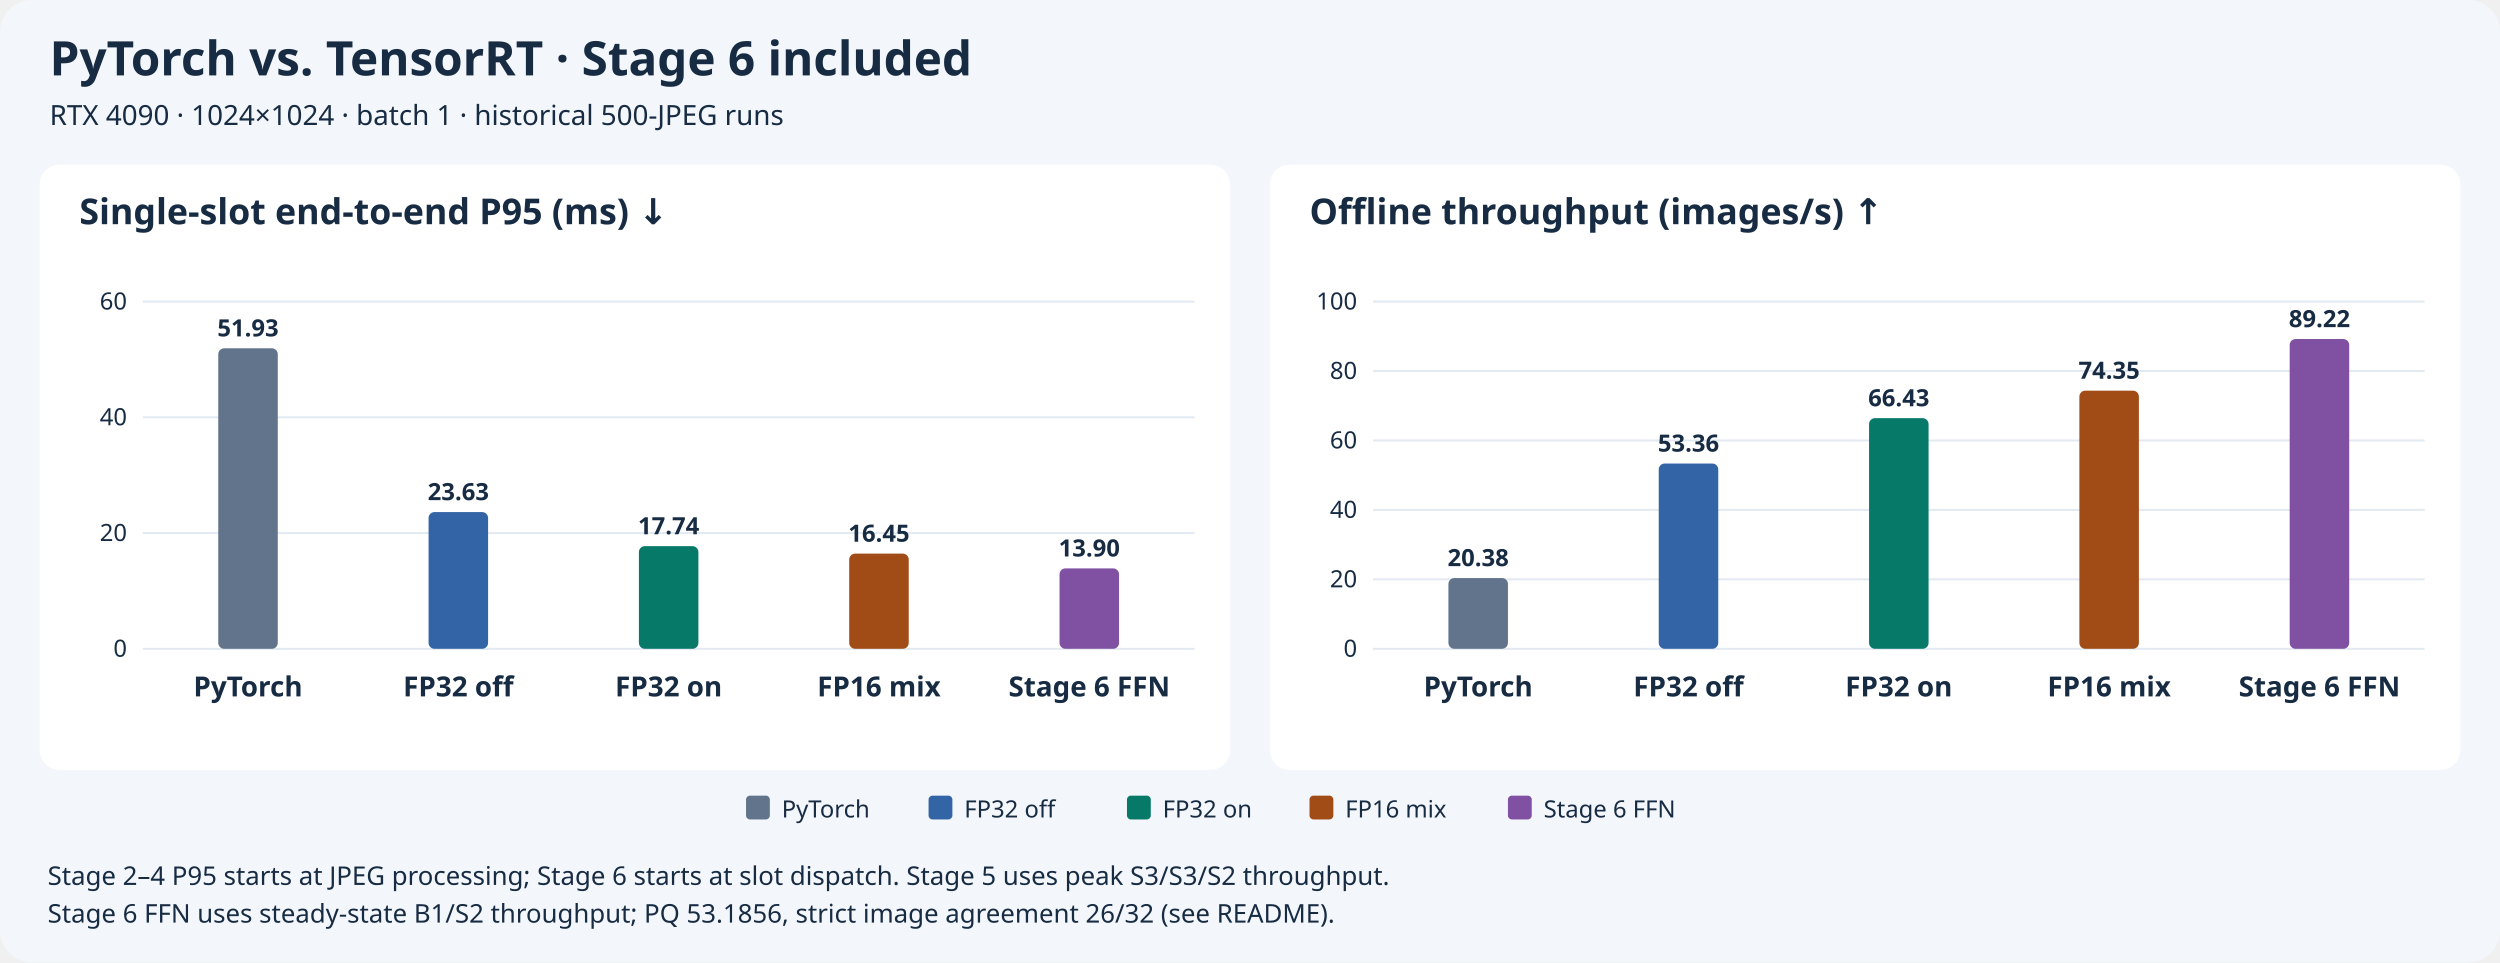
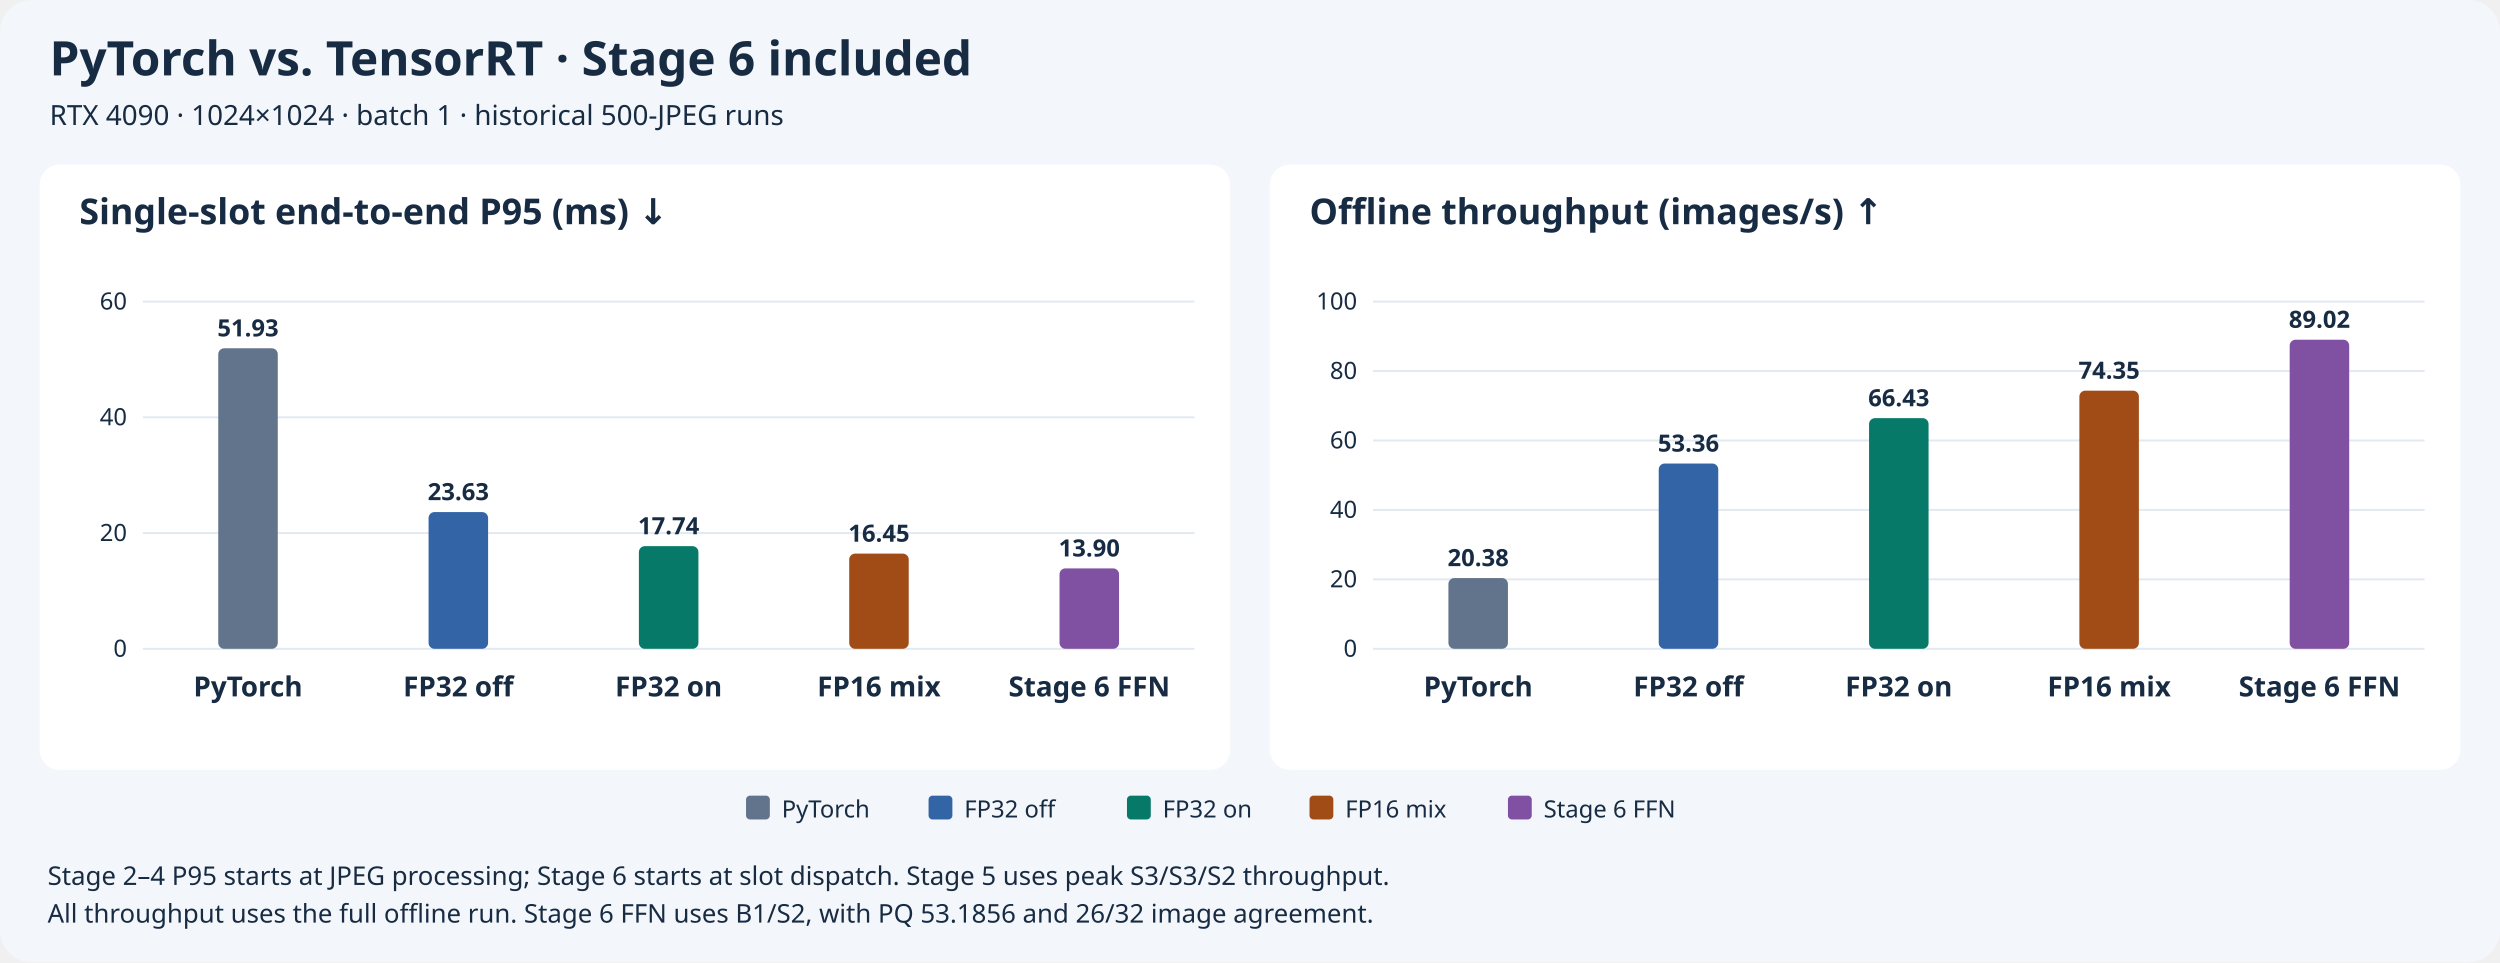
<svg xmlns="http://www.w3.org/2000/svg" width="1260" height="485" viewBox="0 0 1260 485" role="img" aria-labelledby="title description">
  <rect width="1260" height="485" rx="16" fill="#f3f6fa" />
  <g font-family="system-ui, sans-serif" fill="#172b43">
    <text x="25" y="38" font-size="24" font-weight="700">PyTorch vs. TensorRT · Stage 6 included</text>
    <text x="25" y="63" font-size="14">RTX 4090 · 1024×1024 · batch 1 · historical 500-JPEG runs</text>
    <rect x="20" y="83" width="600" height="305" rx="10" fill="white" />
    <text x="40" y="113" font-size="18" font-weight="700">Single-slot end-to-end P95 (ms) ↓</text>
    <path d="M72 327.00h530" stroke="#e2e9f1" />
    <text x="64" y="331.00" text-anchor="end" font-size="12">0</text>
    <path d="M72 268.67h530" stroke="#e2e9f1" />
    <text x="64" y="272.67" text-anchor="end" font-size="12">20</text>
    <path d="M72 210.33h530" stroke="#e2e9f1" />
    <text x="64" y="214.33" text-anchor="end" font-size="12">40</text>
    <path d="M72 152.00h530" stroke="#e2e9f1" />
    <text x="64" y="156.00" text-anchor="end" font-size="12">60</text>
    <text x="125.00" y="351" text-anchor="middle" font-size="14" font-weight="650">PyTorch</text>
    <rect x="110.00" y="175.54" width="30.00" height="151.46" rx="3" fill="#61748b" />
    <text x="125.00" y="169.54" text-anchor="middle" font-size="12" font-weight="650">51.93</text>
    <text x="231.00" y="351" text-anchor="middle" font-size="14" font-weight="650">FP32 off</text>
    <rect x="216.00" y="258.08" width="30.00" height="68.92" rx="3" fill="#3365a6" />
    <text x="231.00" y="252.08" text-anchor="middle" font-size="12" font-weight="650">23.63</text>
    <text x="337.00" y="351" text-anchor="middle" font-size="14" font-weight="650">FP32 on</text>
    <rect x="322.00" y="275.26" width="30.00" height="51.74" rx="3" fill="#067969" />
    <text x="337.00" y="269.26" text-anchor="middle" font-size="12" font-weight="650">17.74</text>
    <text x="443.00" y="351" text-anchor="middle" font-size="14" font-weight="650">FP16 mix</text>
    <rect x="428.00" y="279.02" width="30.00" height="47.98" rx="3" fill="#a14c17" />
    <text x="443.00" y="273.02" text-anchor="middle" font-size="12" font-weight="650">16.45</text>
    <text x="549.00" y="351" text-anchor="middle" font-size="14" font-weight="650">Stage 6 FFN</text>
    <rect x="534.00" y="286.46" width="30.00" height="40.54" rx="3" fill="#8051a3" />
    <text x="549.00" y="280.46" text-anchor="middle" font-size="12" font-weight="650">13.90</text>
    <rect x="640" y="83" width="600" height="305" rx="10" fill="white" />
    <text x="660" y="113" font-size="18" font-weight="700">Offline throughput (images/s) ↑</text>
    <path d="M692 327.00h530" stroke="#e2e9f1" />
    <text x="684" y="331.00" text-anchor="end" font-size="12">0</text>
    <path d="M692 292.00h530" stroke="#e2e9f1" />
    <text x="684" y="296.00" text-anchor="end" font-size="12">20</text>
    <path d="M692 257.00h530" stroke="#e2e9f1" />
    <text x="684" y="261.00" text-anchor="end" font-size="12">40</text>
    <path d="M692 222.00h530" stroke="#e2e9f1" />
    <text x="684" y="226.00" text-anchor="end" font-size="12">60</text>
    <path d="M692 187.00h530" stroke="#e2e9f1" />
    <text x="684" y="191.00" text-anchor="end" font-size="12">80</text>
    <path d="M692 152.00h530" stroke="#e2e9f1" />
    <text x="684" y="156.00" text-anchor="end" font-size="12">100</text>
    <text x="745.00" y="351" text-anchor="middle" font-size="14" font-weight="650">PyTorch</text>
    <rect x="730.00" y="291.33" width="30.00" height="35.66" rx="3" fill="#61748b" />
    <text x="745.00" y="285.33" text-anchor="middle" font-size="12" font-weight="650">20.38</text>
    <text x="851.00" y="351" text-anchor="middle" font-size="14" font-weight="650">FP32 off</text>
    <rect x="836.00" y="233.62" width="30.00" height="93.38" rx="3" fill="#3365a6" />
    <text x="851.00" y="227.62" text-anchor="middle" font-size="12" font-weight="650">53.36</text>
    <text x="957.00" y="351" text-anchor="middle" font-size="14" font-weight="650">FP32 on</text>
    <rect x="942.00" y="210.75" width="30.00" height="116.25" rx="3" fill="#067969" />
    <text x="957.00" y="204.75" text-anchor="middle" font-size="12" font-weight="650">66.43</text>
    <text x="1063.00" y="351" text-anchor="middle" font-size="14" font-weight="650">FP16 mix</text>
    <rect x="1048.00" y="196.89" width="30.00" height="130.11" rx="3" fill="#a14c17" />
    <text x="1063.00" y="190.89" text-anchor="middle" font-size="12" font-weight="650">74.35</text>
    <text x="1169.00" y="351" text-anchor="middle" font-size="14" font-weight="650">Stage 6 FFN</text>
-     <rect x="1154.00" y="170.87" width="30.00" height="156.13" rx="3" fill="#8051a3" />
-     <text x="1169.00" y="164.87" text-anchor="middle" font-size="12" font-weight="650">89.22</text>
+     <rect x="1154.00" y="171.21" width="30.00" height="155.79" rx="3" fill="#8051a3" />
+     <text x="1169.00" y="165.21" text-anchor="middle" font-size="12" font-weight="650">89.02</text>
    <rect x="376" y="401" width="12" height="12" rx="2" fill="#61748b" />
    <text x="394" y="412" font-size="12">PyTorch</text>
    <rect x="468" y="401" width="12" height="12" rx="2" fill="#3365a6" />
    <text x="486" y="412" font-size="12">FP32 off</text>
    <rect x="568" y="401" width="12" height="12" rx="2" fill="#067969" />
    <text x="586" y="412" font-size="12">FP32 on</text>
    <rect x="660" y="401" width="12" height="12" rx="2" fill="#a14c17" />
    <text x="678" y="412" font-size="12">FP16 mix</text>
    <rect x="760" y="401" width="12" height="12" rx="2" fill="#8051a3" />
    <text x="778" y="412" font-size="12">Stage 6 FFN</text>
    <text x="24" y="446" font-size="13">Stage 2–4 P95 starts at JPEG processing; Stage 6 starts at slot dispatch. Stage 5 uses peak S3/S3/S2 throughput.</text>
-     <text x="24" y="465" font-size="13">Stage 6 FFN uses steady-state B1/S2 throughput; PQ 53.1856, strict image agreement 26/32 (see README).</text>
+     <text x="24" y="465" font-size="13">All throughput uses the full offline run. Stage 6 FFN uses B1/S2, with PQ 53.1856 and 26/32 image agreement.</text>
  </g>
</svg>
